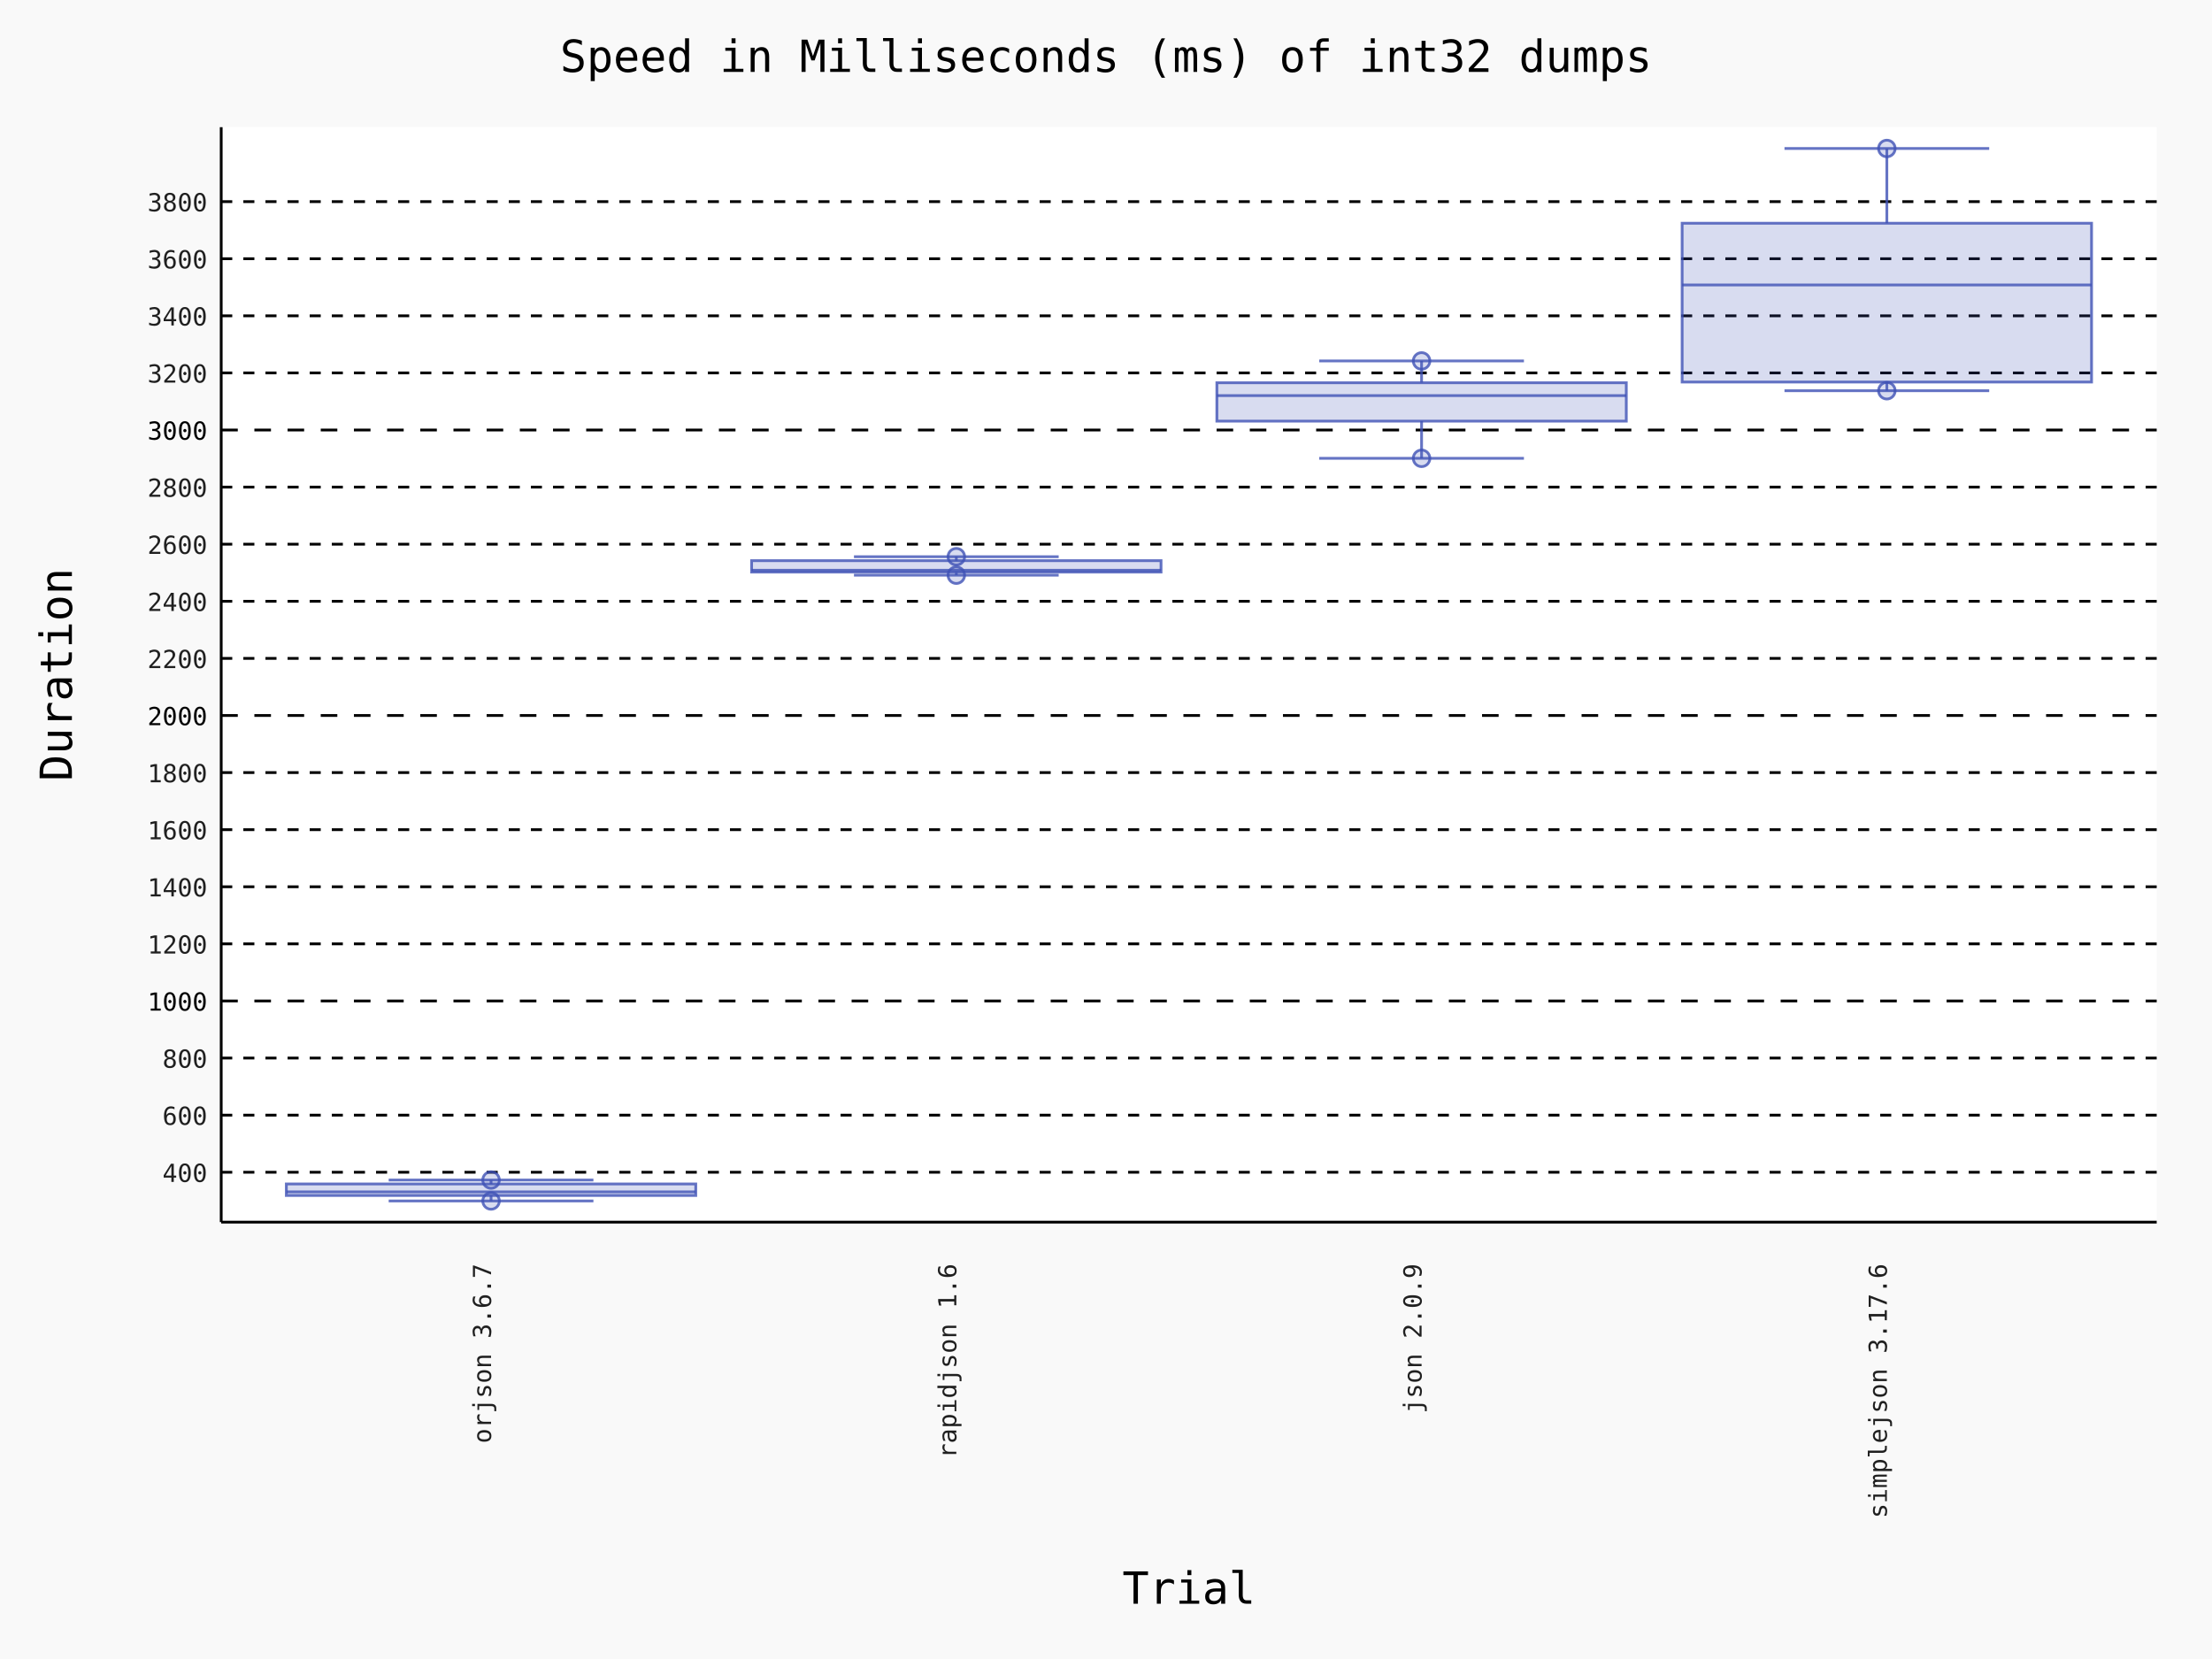
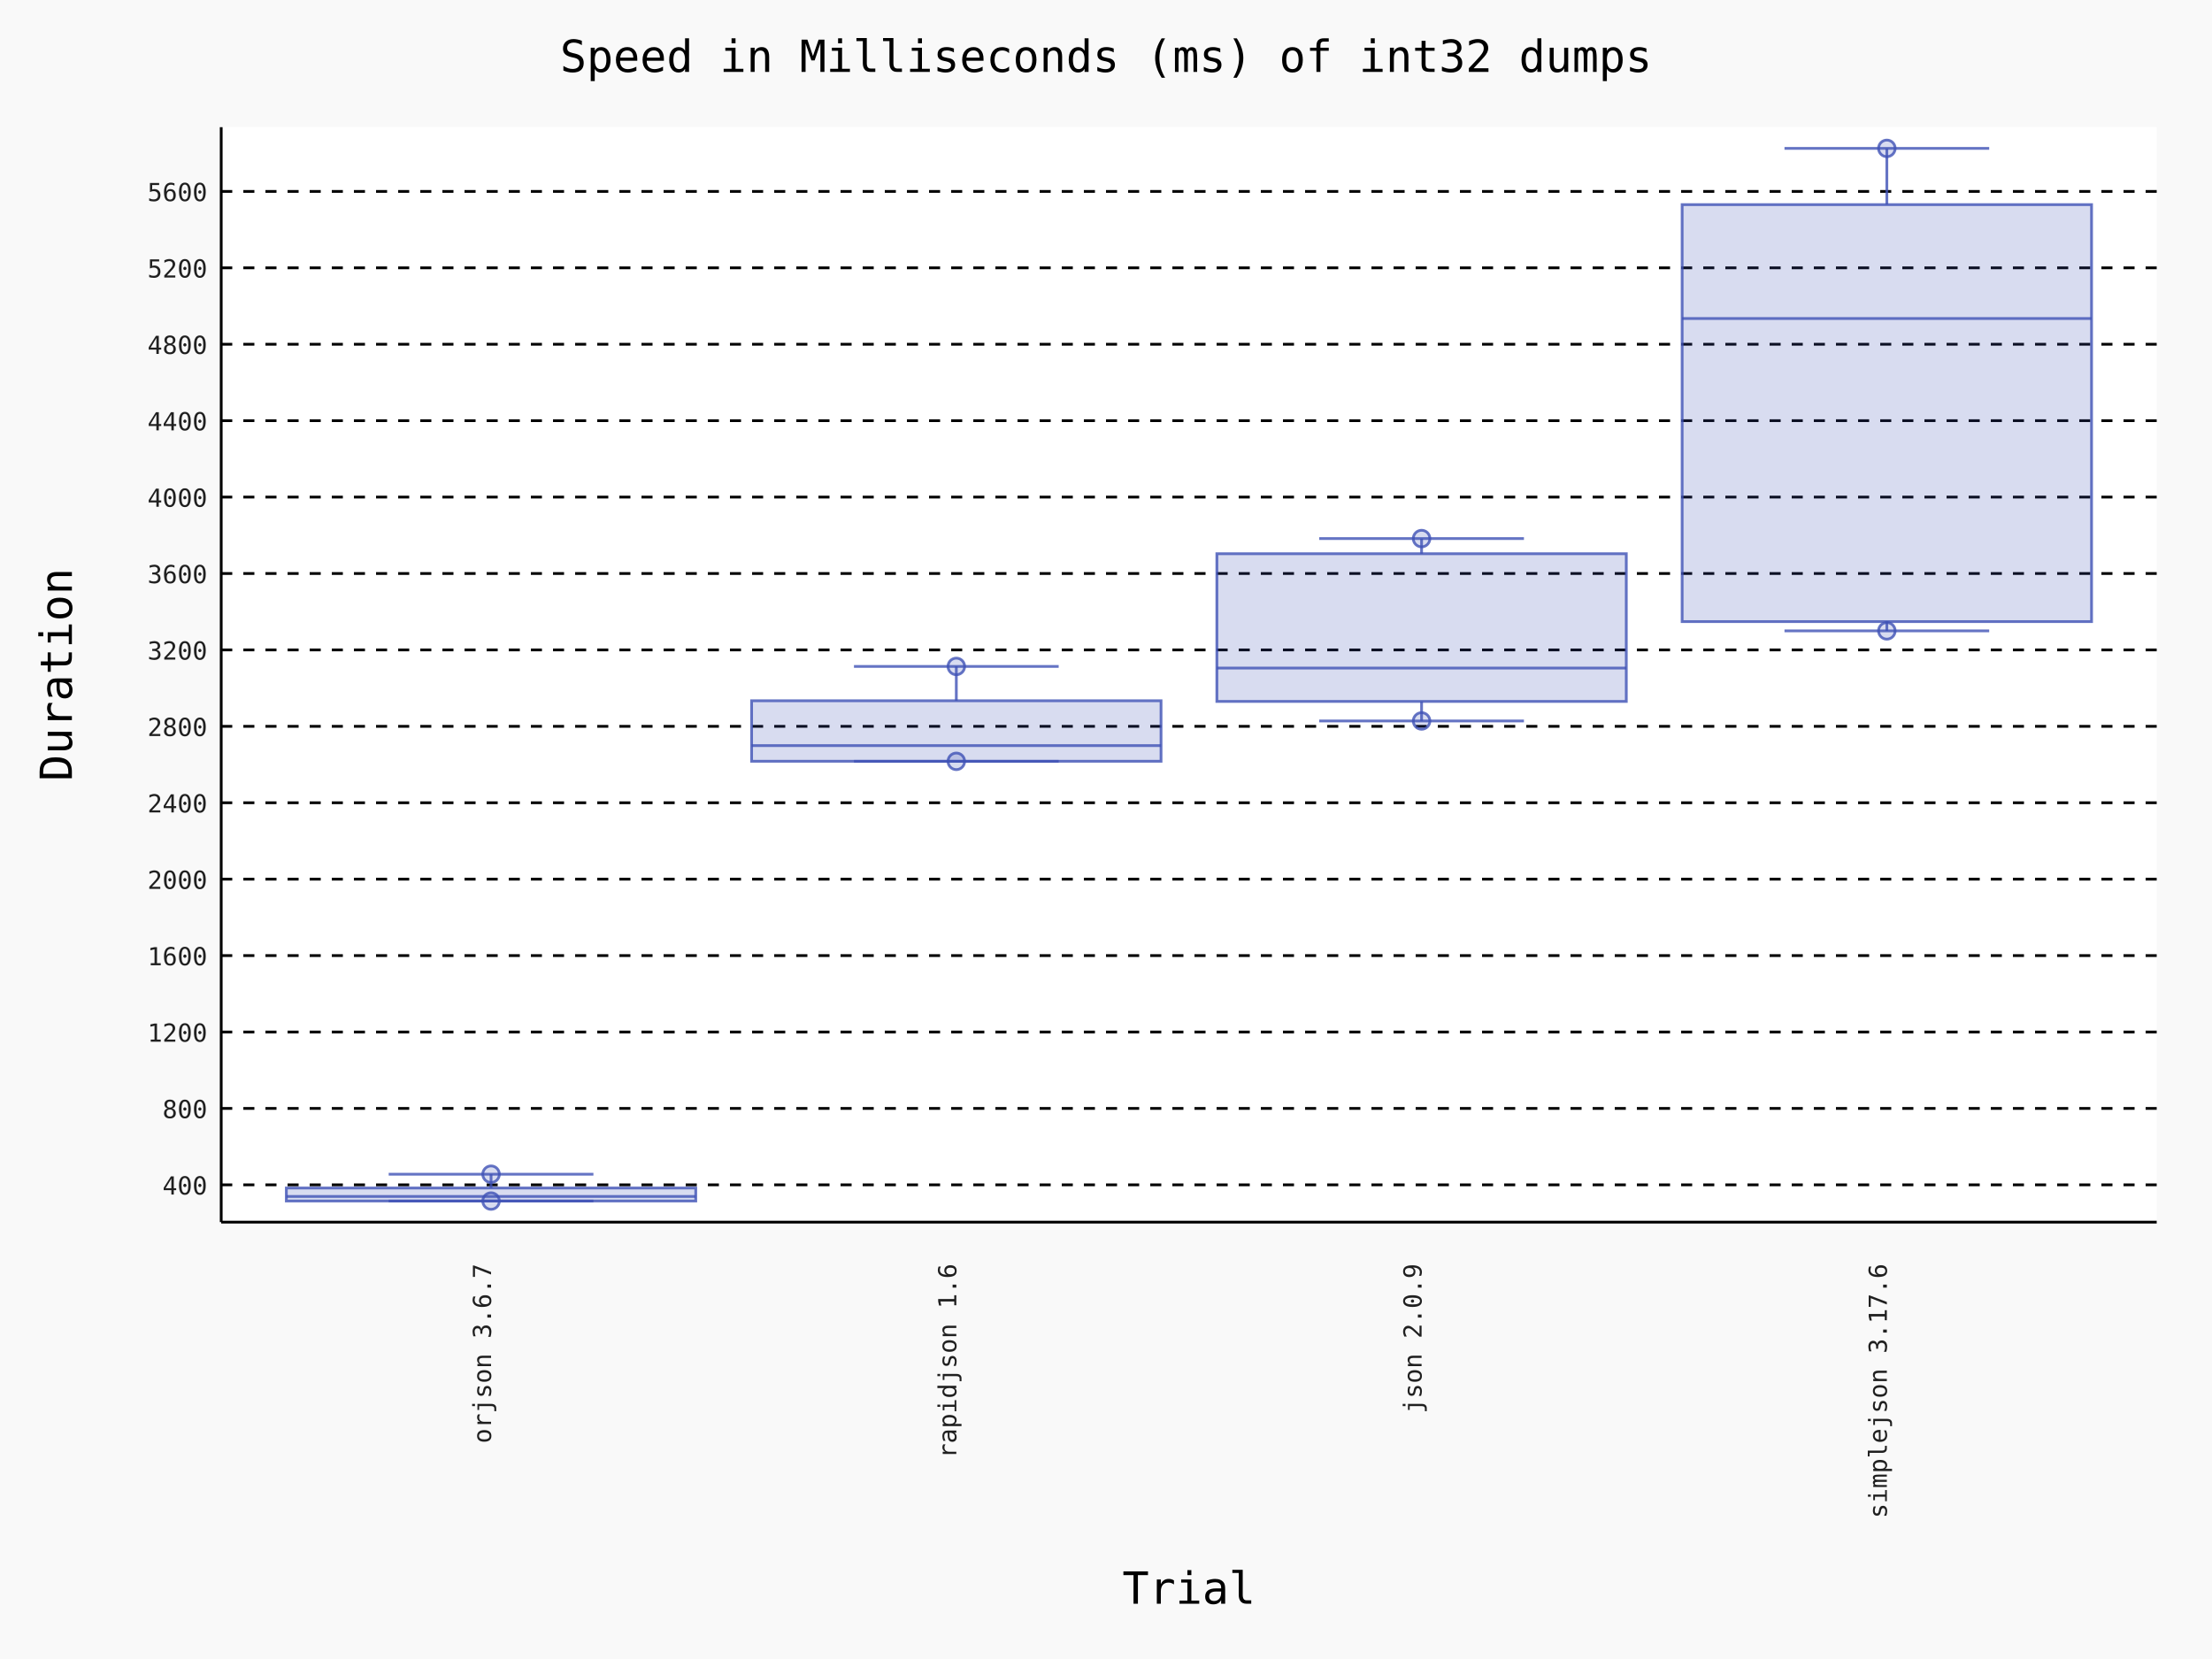
- <svg xmlns="http://www.w3.org/2000/svg" id="chart-a1d37dbc-7ff9-4094-b8e3-6e4e1a5fd9cb" class="pygal-chart" viewBox="0 0 800 600">
+ <svg xmlns="http://www.w3.org/2000/svg" id="chart-c4206954-982a-4a0d-b046-06736e50b8cb" class="pygal-chart" viewBox="0 0 800 600">
  <defs>
-     <style type="text/css">#chart-a1d37dbc-7ff9-4094-b8e3-6e4e1a5fd9cb{-webkit-user-select:none;-webkit-font-smoothing:antialiased;font-family:Consolas,"Deja Vu Sans Mono","Bitstream Vera Sans Mono","Courier New",monospace}#chart-a1d37dbc-7ff9-4094-b8e3-6e4e1a5fd9cb .title{font-family:Consolas,"Deja Vu Sans Mono","Bitstream Vera Sans Mono","Courier New",monospace;font-size:16px}#chart-a1d37dbc-7ff9-4094-b8e3-6e4e1a5fd9cb .legends .legend text{font-family:Consolas,"Deja Vu Sans Mono","Bitstream Vera Sans Mono","Courier New",monospace;font-size:14px}#chart-a1d37dbc-7ff9-4094-b8e3-6e4e1a5fd9cb .axis text{font-family:Consolas,"Deja Vu Sans Mono","Bitstream Vera Sans Mono","Courier New",monospace;font-size:10px}#chart-a1d37dbc-7ff9-4094-b8e3-6e4e1a5fd9cb .axis text.major{font-family:Consolas,"Deja Vu Sans Mono","Bitstream Vera Sans Mono","Courier New",monospace;font-size:10px}#chart-a1d37dbc-7ff9-4094-b8e3-6e4e1a5fd9cb .text-overlay text.value{font-family:Consolas,"Deja Vu Sans Mono","Bitstream Vera Sans Mono","Courier New",monospace;font-size:16px}#chart-a1d37dbc-7ff9-4094-b8e3-6e4e1a5fd9cb .text-overlay text.label{font-family:Consolas,"Deja Vu Sans Mono","Bitstream Vera Sans Mono","Courier New",monospace;font-size:10px}#chart-a1d37dbc-7ff9-4094-b8e3-6e4e1a5fd9cb .tooltip{font-family:Consolas,"Deja Vu Sans Mono","Bitstream Vera Sans Mono","Courier New",monospace;font-size:14px}#chart-a1d37dbc-7ff9-4094-b8e3-6e4e1a5fd9cb text.no_data{font-family:Consolas,"Deja Vu Sans Mono","Bitstream Vera Sans Mono","Courier New",monospace;font-size:64px}
- #chart-a1d37dbc-7ff9-4094-b8e3-6e4e1a5fd9cb{background-color:rgba(249,249,249,1)}#chart-a1d37dbc-7ff9-4094-b8e3-6e4e1a5fd9cb path,#chart-a1d37dbc-7ff9-4094-b8e3-6e4e1a5fd9cb line,#chart-a1d37dbc-7ff9-4094-b8e3-6e4e1a5fd9cb rect,#chart-a1d37dbc-7ff9-4094-b8e3-6e4e1a5fd9cb circle{-webkit-transition:150ms;-moz-transition:150ms;transition:150ms}#chart-a1d37dbc-7ff9-4094-b8e3-6e4e1a5fd9cb .graph &gt; .background{fill:rgba(249,249,249,1)}#chart-a1d37dbc-7ff9-4094-b8e3-6e4e1a5fd9cb .plot &gt; .background{fill:rgba(255,255,255,1)}#chart-a1d37dbc-7ff9-4094-b8e3-6e4e1a5fd9cb .graph{fill:rgba(0,0,0,.87)}#chart-a1d37dbc-7ff9-4094-b8e3-6e4e1a5fd9cb text.no_data{fill:rgba(0,0,0,1)}#chart-a1d37dbc-7ff9-4094-b8e3-6e4e1a5fd9cb .title{fill:rgba(0,0,0,1)}#chart-a1d37dbc-7ff9-4094-b8e3-6e4e1a5fd9cb .legends .legend text{fill:rgba(0,0,0,.87)}#chart-a1d37dbc-7ff9-4094-b8e3-6e4e1a5fd9cb .legends .legend:hover text{fill:rgba(0,0,0,1)}#chart-a1d37dbc-7ff9-4094-b8e3-6e4e1a5fd9cb .axis .line{stroke:rgba(0,0,0,1)}#chart-a1d37dbc-7ff9-4094-b8e3-6e4e1a5fd9cb .axis .guide.line{stroke:rgba(0,0,0,.54)}#chart-a1d37dbc-7ff9-4094-b8e3-6e4e1a5fd9cb .axis .major.line{stroke:rgba(0,0,0,.87)}#chart-a1d37dbc-7ff9-4094-b8e3-6e4e1a5fd9cb .axis text.major{fill:rgba(0,0,0,1)}#chart-a1d37dbc-7ff9-4094-b8e3-6e4e1a5fd9cb .axis.y .guides:hover .guide.line,#chart-a1d37dbc-7ff9-4094-b8e3-6e4e1a5fd9cb .line-graph .axis.x .guides:hover .guide.line,#chart-a1d37dbc-7ff9-4094-b8e3-6e4e1a5fd9cb .stackedline-graph .axis.x .guides:hover .guide.line,#chart-a1d37dbc-7ff9-4094-b8e3-6e4e1a5fd9cb .xy-graph .axis.x .guides:hover .guide.line{stroke:rgba(0,0,0,1)}#chart-a1d37dbc-7ff9-4094-b8e3-6e4e1a5fd9cb .axis .guides:hover text{fill:rgba(0,0,0,1)}#chart-a1d37dbc-7ff9-4094-b8e3-6e4e1a5fd9cb .reactive{fill-opacity:.7;stroke-opacity:.8;stroke-width:1}#chart-a1d37dbc-7ff9-4094-b8e3-6e4e1a5fd9cb .ci{stroke:rgba(0,0,0,.87)}#chart-a1d37dbc-7ff9-4094-b8e3-6e4e1a5fd9cb .reactive.active,#chart-a1d37dbc-7ff9-4094-b8e3-6e4e1a5fd9cb .active .reactive{fill-opacity:.8;stroke-opacity:.9;stroke-width:4}#chart-a1d37dbc-7ff9-4094-b8e3-6e4e1a5fd9cb .ci .reactive.active{stroke-width:1.5}#chart-a1d37dbc-7ff9-4094-b8e3-6e4e1a5fd9cb .series text{fill:rgba(0,0,0,1)}#chart-a1d37dbc-7ff9-4094-b8e3-6e4e1a5fd9cb .tooltip rect{fill:rgba(255,255,255,1);stroke:rgba(0,0,0,1);-webkit-transition:opacity 150ms;-moz-transition:opacity 150ms;transition:opacity 150ms}#chart-a1d37dbc-7ff9-4094-b8e3-6e4e1a5fd9cb .tooltip .label{fill:rgba(0,0,0,.87)}#chart-a1d37dbc-7ff9-4094-b8e3-6e4e1a5fd9cb .tooltip .label{fill:rgba(0,0,0,.87)}#chart-a1d37dbc-7ff9-4094-b8e3-6e4e1a5fd9cb .tooltip .legend{font-size:.8em;fill:rgba(0,0,0,.54)}#chart-a1d37dbc-7ff9-4094-b8e3-6e4e1a5fd9cb .tooltip .x_label{font-size:.6em;fill:rgba(0,0,0,1)}#chart-a1d37dbc-7ff9-4094-b8e3-6e4e1a5fd9cb .tooltip .xlink{font-size:.5em;text-decoration:underline}#chart-a1d37dbc-7ff9-4094-b8e3-6e4e1a5fd9cb .tooltip .value{font-size:1.5em}#chart-a1d37dbc-7ff9-4094-b8e3-6e4e1a5fd9cb .bound{font-size:.5em}#chart-a1d37dbc-7ff9-4094-b8e3-6e4e1a5fd9cb .max-value{font-size:.75em;fill:rgba(0,0,0,.54)}#chart-a1d37dbc-7ff9-4094-b8e3-6e4e1a5fd9cb .map-element{fill:rgba(255,255,255,1);stroke:rgba(0,0,0,.54) !important}#chart-a1d37dbc-7ff9-4094-b8e3-6e4e1a5fd9cb .map-element .reactive{fill-opacity:inherit;stroke-opacity:inherit}#chart-a1d37dbc-7ff9-4094-b8e3-6e4e1a5fd9cb .color-0,#chart-a1d37dbc-7ff9-4094-b8e3-6e4e1a5fd9cb .color-0 a:visited{stroke:#3F51B5;fill:#3F51B5}#chart-a1d37dbc-7ff9-4094-b8e3-6e4e1a5fd9cb .color-1,#chart-a1d37dbc-7ff9-4094-b8e3-6e4e1a5fd9cb .color-1 a:visited{stroke:#3F51B5;fill:#3F51B5}#chart-a1d37dbc-7ff9-4094-b8e3-6e4e1a5fd9cb .color-2,#chart-a1d37dbc-7ff9-4094-b8e3-6e4e1a5fd9cb .color-2 a:visited{stroke:#3F51B5;fill:#3F51B5}#chart-a1d37dbc-7ff9-4094-b8e3-6e4e1a5fd9cb .color-3,#chart-a1d37dbc-7ff9-4094-b8e3-6e4e1a5fd9cb .color-3 a:visited{stroke:#3F51B5;fill:#3F51B5}#chart-a1d37dbc-7ff9-4094-b8e3-6e4e1a5fd9cb .text-overlay .color-0 text{fill:black}#chart-a1d37dbc-7ff9-4094-b8e3-6e4e1a5fd9cb .text-overlay .color-1 text{fill:black}#chart-a1d37dbc-7ff9-4094-b8e3-6e4e1a5fd9cb .text-overlay .color-2 text{fill:black}#chart-a1d37dbc-7ff9-4094-b8e3-6e4e1a5fd9cb .text-overlay .color-3 text{fill:black}
- #chart-a1d37dbc-7ff9-4094-b8e3-6e4e1a5fd9cb text.no_data{text-anchor:middle}#chart-a1d37dbc-7ff9-4094-b8e3-6e4e1a5fd9cb .guide.line{fill:none}#chart-a1d37dbc-7ff9-4094-b8e3-6e4e1a5fd9cb .centered{text-anchor:middle}#chart-a1d37dbc-7ff9-4094-b8e3-6e4e1a5fd9cb .title{text-anchor:middle}#chart-a1d37dbc-7ff9-4094-b8e3-6e4e1a5fd9cb .legends .legend text{fill-opacity:1}#chart-a1d37dbc-7ff9-4094-b8e3-6e4e1a5fd9cb .axis.x text{text-anchor:middle}#chart-a1d37dbc-7ff9-4094-b8e3-6e4e1a5fd9cb .axis.x:not(.web) text[transform]{text-anchor:start}#chart-a1d37dbc-7ff9-4094-b8e3-6e4e1a5fd9cb .axis.x:not(.web) text[transform].backwards{text-anchor:end}#chart-a1d37dbc-7ff9-4094-b8e3-6e4e1a5fd9cb .axis.y text{text-anchor:end}#chart-a1d37dbc-7ff9-4094-b8e3-6e4e1a5fd9cb .axis.y text[transform].backwards{text-anchor:start}#chart-a1d37dbc-7ff9-4094-b8e3-6e4e1a5fd9cb .axis.y2 text{text-anchor:start}#chart-a1d37dbc-7ff9-4094-b8e3-6e4e1a5fd9cb .axis.y2 text[transform].backwards{text-anchor:end}#chart-a1d37dbc-7ff9-4094-b8e3-6e4e1a5fd9cb .axis .guide.line{stroke-dasharray:4,4;stroke:black}#chart-a1d37dbc-7ff9-4094-b8e3-6e4e1a5fd9cb .axis .major.guide.line{stroke-dasharray:6,6;stroke:black}#chart-a1d37dbc-7ff9-4094-b8e3-6e4e1a5fd9cb .horizontal .axis.y .guide.line,#chart-a1d37dbc-7ff9-4094-b8e3-6e4e1a5fd9cb .horizontal .axis.y2 .guide.line,#chart-a1d37dbc-7ff9-4094-b8e3-6e4e1a5fd9cb .vertical .axis.x .guide.line{opacity:0}#chart-a1d37dbc-7ff9-4094-b8e3-6e4e1a5fd9cb .horizontal .axis.always_show .guide.line,#chart-a1d37dbc-7ff9-4094-b8e3-6e4e1a5fd9cb .vertical .axis.always_show .guide.line{opacity:1 !important}#chart-a1d37dbc-7ff9-4094-b8e3-6e4e1a5fd9cb .axis.y .guides:hover .guide.line,#chart-a1d37dbc-7ff9-4094-b8e3-6e4e1a5fd9cb .axis.y2 .guides:hover .guide.line,#chart-a1d37dbc-7ff9-4094-b8e3-6e4e1a5fd9cb .axis.x .guides:hover .guide.line{opacity:1}#chart-a1d37dbc-7ff9-4094-b8e3-6e4e1a5fd9cb .axis .guides:hover text{opacity:1}#chart-a1d37dbc-7ff9-4094-b8e3-6e4e1a5fd9cb .nofill{fill:none}#chart-a1d37dbc-7ff9-4094-b8e3-6e4e1a5fd9cb .subtle-fill{fill-opacity:.2}#chart-a1d37dbc-7ff9-4094-b8e3-6e4e1a5fd9cb .dot{stroke-width:1px;fill-opacity:1;stroke-opacity:1}#chart-a1d37dbc-7ff9-4094-b8e3-6e4e1a5fd9cb .dot.active{stroke-width:5px}#chart-a1d37dbc-7ff9-4094-b8e3-6e4e1a5fd9cb .dot.negative{fill:transparent}#chart-a1d37dbc-7ff9-4094-b8e3-6e4e1a5fd9cb text,#chart-a1d37dbc-7ff9-4094-b8e3-6e4e1a5fd9cb tspan{stroke:none !important}#chart-a1d37dbc-7ff9-4094-b8e3-6e4e1a5fd9cb .series text.active{opacity:1}#chart-a1d37dbc-7ff9-4094-b8e3-6e4e1a5fd9cb .tooltip rect{fill-opacity:.95;stroke-width:.5}#chart-a1d37dbc-7ff9-4094-b8e3-6e4e1a5fd9cb .tooltip text{fill-opacity:1}#chart-a1d37dbc-7ff9-4094-b8e3-6e4e1a5fd9cb .showable{visibility:hidden}#chart-a1d37dbc-7ff9-4094-b8e3-6e4e1a5fd9cb .showable.shown{visibility:visible}#chart-a1d37dbc-7ff9-4094-b8e3-6e4e1a5fd9cb .gauge-background{fill:rgba(229,229,229,1);stroke:none}#chart-a1d37dbc-7ff9-4094-b8e3-6e4e1a5fd9cb .bg-lines{stroke:rgba(249,249,249,1);stroke-width:2px}
+     <style type="text/css">#chart-c4206954-982a-4a0d-b046-06736e50b8cb{-webkit-user-select:none;-webkit-font-smoothing:antialiased;font-family:Consolas,"Deja Vu Sans Mono","Bitstream Vera Sans Mono","Courier New",monospace}#chart-c4206954-982a-4a0d-b046-06736e50b8cb .title{font-family:Consolas,"Deja Vu Sans Mono","Bitstream Vera Sans Mono","Courier New",monospace;font-size:16px}#chart-c4206954-982a-4a0d-b046-06736e50b8cb .legends .legend text{font-family:Consolas,"Deja Vu Sans Mono","Bitstream Vera Sans Mono","Courier New",monospace;font-size:14px}#chart-c4206954-982a-4a0d-b046-06736e50b8cb .axis text{font-family:Consolas,"Deja Vu Sans Mono","Bitstream Vera Sans Mono","Courier New",monospace;font-size:10px}#chart-c4206954-982a-4a0d-b046-06736e50b8cb .axis text.major{font-family:Consolas,"Deja Vu Sans Mono","Bitstream Vera Sans Mono","Courier New",monospace;font-size:10px}#chart-c4206954-982a-4a0d-b046-06736e50b8cb .text-overlay text.value{font-family:Consolas,"Deja Vu Sans Mono","Bitstream Vera Sans Mono","Courier New",monospace;font-size:16px}#chart-c4206954-982a-4a0d-b046-06736e50b8cb .text-overlay text.label{font-family:Consolas,"Deja Vu Sans Mono","Bitstream Vera Sans Mono","Courier New",monospace;font-size:10px}#chart-c4206954-982a-4a0d-b046-06736e50b8cb .tooltip{font-family:Consolas,"Deja Vu Sans Mono","Bitstream Vera Sans Mono","Courier New",monospace;font-size:14px}#chart-c4206954-982a-4a0d-b046-06736e50b8cb text.no_data{font-family:Consolas,"Deja Vu Sans Mono","Bitstream Vera Sans Mono","Courier New",monospace;font-size:64px}
+ #chart-c4206954-982a-4a0d-b046-06736e50b8cb{background-color:rgba(249,249,249,1)}#chart-c4206954-982a-4a0d-b046-06736e50b8cb path,#chart-c4206954-982a-4a0d-b046-06736e50b8cb line,#chart-c4206954-982a-4a0d-b046-06736e50b8cb rect,#chart-c4206954-982a-4a0d-b046-06736e50b8cb circle{-webkit-transition:150ms;-moz-transition:150ms;transition:150ms}#chart-c4206954-982a-4a0d-b046-06736e50b8cb .graph &gt; .background{fill:rgba(249,249,249,1)}#chart-c4206954-982a-4a0d-b046-06736e50b8cb .plot &gt; .background{fill:rgba(255,255,255,1)}#chart-c4206954-982a-4a0d-b046-06736e50b8cb .graph{fill:rgba(0,0,0,.87)}#chart-c4206954-982a-4a0d-b046-06736e50b8cb text.no_data{fill:rgba(0,0,0,1)}#chart-c4206954-982a-4a0d-b046-06736e50b8cb .title{fill:rgba(0,0,0,1)}#chart-c4206954-982a-4a0d-b046-06736e50b8cb .legends .legend text{fill:rgba(0,0,0,.87)}#chart-c4206954-982a-4a0d-b046-06736e50b8cb .legends .legend:hover text{fill:rgba(0,0,0,1)}#chart-c4206954-982a-4a0d-b046-06736e50b8cb .axis .line{stroke:rgba(0,0,0,1)}#chart-c4206954-982a-4a0d-b046-06736e50b8cb .axis .guide.line{stroke:rgba(0,0,0,.54)}#chart-c4206954-982a-4a0d-b046-06736e50b8cb .axis .major.line{stroke:rgba(0,0,0,.87)}#chart-c4206954-982a-4a0d-b046-06736e50b8cb .axis text.major{fill:rgba(0,0,0,1)}#chart-c4206954-982a-4a0d-b046-06736e50b8cb .axis.y .guides:hover .guide.line,#chart-c4206954-982a-4a0d-b046-06736e50b8cb .line-graph .axis.x .guides:hover .guide.line,#chart-c4206954-982a-4a0d-b046-06736e50b8cb .stackedline-graph .axis.x .guides:hover .guide.line,#chart-c4206954-982a-4a0d-b046-06736e50b8cb .xy-graph .axis.x .guides:hover .guide.line{stroke:rgba(0,0,0,1)}#chart-c4206954-982a-4a0d-b046-06736e50b8cb .axis .guides:hover text{fill:rgba(0,0,0,1)}#chart-c4206954-982a-4a0d-b046-06736e50b8cb .reactive{fill-opacity:.7;stroke-opacity:.8;stroke-width:1}#chart-c4206954-982a-4a0d-b046-06736e50b8cb .ci{stroke:rgba(0,0,0,.87)}#chart-c4206954-982a-4a0d-b046-06736e50b8cb .reactive.active,#chart-c4206954-982a-4a0d-b046-06736e50b8cb .active .reactive{fill-opacity:.8;stroke-opacity:.9;stroke-width:4}#chart-c4206954-982a-4a0d-b046-06736e50b8cb .ci .reactive.active{stroke-width:1.5}#chart-c4206954-982a-4a0d-b046-06736e50b8cb .series text{fill:rgba(0,0,0,1)}#chart-c4206954-982a-4a0d-b046-06736e50b8cb .tooltip rect{fill:rgba(255,255,255,1);stroke:rgba(0,0,0,1);-webkit-transition:opacity 150ms;-moz-transition:opacity 150ms;transition:opacity 150ms}#chart-c4206954-982a-4a0d-b046-06736e50b8cb .tooltip .label{fill:rgba(0,0,0,.87)}#chart-c4206954-982a-4a0d-b046-06736e50b8cb .tooltip .label{fill:rgba(0,0,0,.87)}#chart-c4206954-982a-4a0d-b046-06736e50b8cb .tooltip .legend{font-size:.8em;fill:rgba(0,0,0,.54)}#chart-c4206954-982a-4a0d-b046-06736e50b8cb .tooltip .x_label{font-size:.6em;fill:rgba(0,0,0,1)}#chart-c4206954-982a-4a0d-b046-06736e50b8cb .tooltip .xlink{font-size:.5em;text-decoration:underline}#chart-c4206954-982a-4a0d-b046-06736e50b8cb .tooltip .value{font-size:1.5em}#chart-c4206954-982a-4a0d-b046-06736e50b8cb .bound{font-size:.5em}#chart-c4206954-982a-4a0d-b046-06736e50b8cb .max-value{font-size:.75em;fill:rgba(0,0,0,.54)}#chart-c4206954-982a-4a0d-b046-06736e50b8cb .map-element{fill:rgba(255,255,255,1);stroke:rgba(0,0,0,.54) !important}#chart-c4206954-982a-4a0d-b046-06736e50b8cb .map-element .reactive{fill-opacity:inherit;stroke-opacity:inherit}#chart-c4206954-982a-4a0d-b046-06736e50b8cb .color-0,#chart-c4206954-982a-4a0d-b046-06736e50b8cb .color-0 a:visited{stroke:#3F51B5;fill:#3F51B5}#chart-c4206954-982a-4a0d-b046-06736e50b8cb .color-1,#chart-c4206954-982a-4a0d-b046-06736e50b8cb .color-1 a:visited{stroke:#3F51B5;fill:#3F51B5}#chart-c4206954-982a-4a0d-b046-06736e50b8cb .color-2,#chart-c4206954-982a-4a0d-b046-06736e50b8cb .color-2 a:visited{stroke:#3F51B5;fill:#3F51B5}#chart-c4206954-982a-4a0d-b046-06736e50b8cb .color-3,#chart-c4206954-982a-4a0d-b046-06736e50b8cb .color-3 a:visited{stroke:#3F51B5;fill:#3F51B5}#chart-c4206954-982a-4a0d-b046-06736e50b8cb .text-overlay .color-0 text{fill:black}#chart-c4206954-982a-4a0d-b046-06736e50b8cb .text-overlay .color-1 text{fill:black}#chart-c4206954-982a-4a0d-b046-06736e50b8cb .text-overlay .color-2 text{fill:black}#chart-c4206954-982a-4a0d-b046-06736e50b8cb .text-overlay .color-3 text{fill:black}
+ #chart-c4206954-982a-4a0d-b046-06736e50b8cb text.no_data{text-anchor:middle}#chart-c4206954-982a-4a0d-b046-06736e50b8cb .guide.line{fill:none}#chart-c4206954-982a-4a0d-b046-06736e50b8cb .centered{text-anchor:middle}#chart-c4206954-982a-4a0d-b046-06736e50b8cb .title{text-anchor:middle}#chart-c4206954-982a-4a0d-b046-06736e50b8cb .legends .legend text{fill-opacity:1}#chart-c4206954-982a-4a0d-b046-06736e50b8cb .axis.x text{text-anchor:middle}#chart-c4206954-982a-4a0d-b046-06736e50b8cb .axis.x:not(.web) text[transform]{text-anchor:start}#chart-c4206954-982a-4a0d-b046-06736e50b8cb .axis.x:not(.web) text[transform].backwards{text-anchor:end}#chart-c4206954-982a-4a0d-b046-06736e50b8cb .axis.y text{text-anchor:end}#chart-c4206954-982a-4a0d-b046-06736e50b8cb .axis.y text[transform].backwards{text-anchor:start}#chart-c4206954-982a-4a0d-b046-06736e50b8cb .axis.y2 text{text-anchor:start}#chart-c4206954-982a-4a0d-b046-06736e50b8cb .axis.y2 text[transform].backwards{text-anchor:end}#chart-c4206954-982a-4a0d-b046-06736e50b8cb .axis .guide.line{stroke-dasharray:4,4;stroke:black}#chart-c4206954-982a-4a0d-b046-06736e50b8cb .axis .major.guide.line{stroke-dasharray:6,6;stroke:black}#chart-c4206954-982a-4a0d-b046-06736e50b8cb .horizontal .axis.y .guide.line,#chart-c4206954-982a-4a0d-b046-06736e50b8cb .horizontal .axis.y2 .guide.line,#chart-c4206954-982a-4a0d-b046-06736e50b8cb .vertical .axis.x .guide.line{opacity:0}#chart-c4206954-982a-4a0d-b046-06736e50b8cb .horizontal .axis.always_show .guide.line,#chart-c4206954-982a-4a0d-b046-06736e50b8cb .vertical .axis.always_show .guide.line{opacity:1 !important}#chart-c4206954-982a-4a0d-b046-06736e50b8cb .axis.y .guides:hover .guide.line,#chart-c4206954-982a-4a0d-b046-06736e50b8cb .axis.y2 .guides:hover .guide.line,#chart-c4206954-982a-4a0d-b046-06736e50b8cb .axis.x .guides:hover .guide.line{opacity:1}#chart-c4206954-982a-4a0d-b046-06736e50b8cb .axis .guides:hover text{opacity:1}#chart-c4206954-982a-4a0d-b046-06736e50b8cb .nofill{fill:none}#chart-c4206954-982a-4a0d-b046-06736e50b8cb .subtle-fill{fill-opacity:.2}#chart-c4206954-982a-4a0d-b046-06736e50b8cb .dot{stroke-width:1px;fill-opacity:1;stroke-opacity:1}#chart-c4206954-982a-4a0d-b046-06736e50b8cb .dot.active{stroke-width:5px}#chart-c4206954-982a-4a0d-b046-06736e50b8cb .dot.negative{fill:transparent}#chart-c4206954-982a-4a0d-b046-06736e50b8cb text,#chart-c4206954-982a-4a0d-b046-06736e50b8cb tspan{stroke:none !important}#chart-c4206954-982a-4a0d-b046-06736e50b8cb .series text.active{opacity:1}#chart-c4206954-982a-4a0d-b046-06736e50b8cb .tooltip rect{fill-opacity:.95;stroke-width:.5}#chart-c4206954-982a-4a0d-b046-06736e50b8cb .tooltip text{fill-opacity:1}#chart-c4206954-982a-4a0d-b046-06736e50b8cb .showable{visibility:hidden}#chart-c4206954-982a-4a0d-b046-06736e50b8cb .showable.shown{visibility:visible}#chart-c4206954-982a-4a0d-b046-06736e50b8cb .gauge-background{fill:rgba(229,229,229,1);stroke:none}#chart-c4206954-982a-4a0d-b046-06736e50b8cb .bg-lines{stroke:rgba(249,249,249,1);stroke-width:2px}
.tooltip .value{font-size:1em !important}.axis text{font-size:9px !important}</style>
  </defs>
  <g class="graph custombox-graph vertical">
    <rect x="0" y="0" width="800" height="600" class="background" />
    <g transform="translate(80, 46)" class="plot">
      <rect x="0" y="0" width="700.0" height="396.0" class="background" />
      <g class="axis y always_show">
        <path d="M0 396 h700" class="line" />
        <g class="guides">
-           <path d="M0 377.957 h700" class="guide line" />
-           <text x="-5" y="381.457" class="">400</text>
+           <path d="M0 382.512 h700" class="guide line" />
+           <text x="-5" y="386.012" class="">400</text>
        </g>
        <g class="guides">
-           <path d="M0 357.308 h700" class="guide line" />
-           <text x="-5" y="360.808" class="">600</text>
+           <path d="M0 354.875 h700" class="guide line" />
+           <text x="-5" y="358.375" class="">800</text>
        </g>
        <g class="guides">
-           <path d="M0 336.659 h700" class="guide line" />
-           <text x="-5" y="340.159" class="">800</text>
+           <path d="M0 327.238 h700" class="guide line" />
+           <text x="-5" y="330.738" class="">1200</text>
        </g>
        <g class="guides">
-           <path d="M0 316.01 h700" class="major guide line" />
-           <text x="-5" y="319.51" class="major">1000</text>
+           <path d="M0 299.601 h700" class="guide line" />
+           <text x="-5" y="303.101" class="">1600</text>
        </g>
        <g class="guides">
-           <path d="M0 295.36 h700" class="guide line" />
-           <text x="-5" y="298.86" class="">1200</text>
+           <path d="M0 271.964 h700" class="guide line" />
+           <text x="-5" y="275.464" class="">2000</text>
        </g>
        <g class="guides">
-           <path d="M0 274.711 h700" class="guide line" />
-           <text x="-5" y="278.211" class="">1400</text>
+           <path d="M0 244.327 h700" class="guide line" />
+           <text x="-5" y="247.827" class="">2400</text>
        </g>
        <g class="guides">
-           <path d="M0 254.062 h700" class="guide line" />
-           <text x="-5" y="257.562" class="">1600</text>
+           <path d="M0 216.69 h700" class="guide line" />
+           <text x="-5" y="220.19" class="">2800</text>
        </g>
        <g class="guides">
-           <path d="M0 233.413 h700" class="guide line" />
-           <text x="-5" y="236.913" class="">1800</text>
+           <path d="M0 189.053 h700" class="guide line" />
+           <text x="-5" y="192.553" class="">3200</text>
        </g>
        <g class="guides">
-           <path d="M0 212.764 h700" class="major guide line" />
-           <text x="-5" y="216.264" class="major">2000</text>
+           <path d="M0 161.415 h700" class="guide line" />
+           <text x="-5" y="164.915" class="">3600</text>
        </g>
        <g class="guides">
-           <path d="M0 192.115 h700" class="guide line" />
-           <text x="-5" y="195.615" class="">2200</text>
+           <path d="M0 133.778 h700" class="guide line" />
+           <text x="-5" y="137.278" class="">4000</text>
        </g>
        <g class="guides">
-           <path d="M0 171.466 h700" class="guide line" />
-           <text x="-5" y="174.966" class="">2400</text>
+           <path d="M0 106.141 h700" class="guide line" />
+           <text x="-5" y="109.641" class="">4400</text>
        </g>
        <g class="guides">
-           <path d="M0 150.817 h700" class="guide line" />
-           <text x="-5" y="154.317" class="">2600</text>
+           <path d="M0 78.504 h700" class="guide line" />
+           <text x="-5" y="82.004" class="">4800</text>
        </g>
        <g class="guides">
-           <path d="M0 130.168 h700" class="guide line" />
-           <text x="-5" y="133.668" class="">2800</text>
+           <path d="M0 50.867 h700" class="guide line" />
+           <text x="-5" y="54.367" class="">5200</text>
        </g>
        <g class="guides">
-           <path d="M0 109.519 h700" class="major guide line" />
-           <text x="-5" y="113.019" class="major">3000</text>
-         </g>
-         <g class="guides">
-           <path d="M0 88.87 h700" class="guide line" />
-           <text x="-5" y="92.37" class="">3200</text>
-         </g>
-         <g class="guides">
-           <path d="M0 68.22 h700" class="guide line" />
-           <text x="-5" y="71.72" class="">3400</text>
-         </g>
-         <g class="guides">
-           <path d="M0 47.571 h700" class="guide line" />
-           <text x="-5" y="51.071" class="">3600</text>
-         </g>
-         <g class="guides">
-           <path d="M0 26.922 h700" class="guide line" />
-           <text x="-5" y="30.422" class="">3800</text>
+           <path d="M0 23.23 h700" class="guide line" />
+           <text x="-5" y="26.73" class="">5600</text>
        </g>
      </g>
      <g class="axis x">
        <path d="M0 0 v396" class="line" />
        <g class="guides">
          <path d="M97.596 0 v396" class="guide line" />
          <text x="97.596" y="411.0" class="backwards" transform="rotate(270 97.59615 411)">orjson 3.6.7</text>
        </g>
        <g class="guides">
          <path d="M265.865 0 v396" class="guide line" />
          <text x="265.865" y="411.0" class="backwards" transform="rotate(270 265.8654 411)">rapidjson 1.6</text>
        </g>
        <g class="guides">
          <path d="M434.135 0 v396" class="guide line" />
          <text x="434.135" y="411.0" class="backwards" transform="rotate(270 434.1346 411)">json 2.0.9</text>
        </g>
        <g class="guides">
          <path d="M602.404 0 v396" class="guide line" />
          <text x="602.404" y="411.0" class="backwards" transform="rotate(270 602.4038 411)">simplejson 3.17.6</text>
        </g>
      </g>
      <g class="series serie-0 color-0">
        <g class="boxes">
          <g class="box">
-             <path stroke-width="3" d="M60.577 388.342 L134.615 388.342" class="reactive tooltip-trigger" />
-             <path stroke-width="3" d="M23.558 385.054 L171.635 385.054" class="reactive tooltip-trigger" />
-             <path stroke-width="3" d="M60.577 380.776 L134.615 380.776" class="reactive tooltip-trigger" />
-             <path stroke-width="2" d="M97.596 388.342 L97.596 386.364" class="reactive tooltip-trigger" />
-             <path stroke-width="2" d="M97.596 380.776 L97.596 382.192" class="reactive tooltip-trigger" />
-             <rect x="23.558" y="382.192" height="4.172" width="148.077" class="subtle-fill reactive tooltip-trigger" />
-             <circle cx="97.596" cy="388.342" r="3" class="subtle-fill reactive tooltip-trigger" />
-             <circle cx="97.596" cy="380.776" r="3" class="subtle-fill reactive tooltip-trigger" />
+             <path stroke-width="3" d="M60.577 388.377 L134.615 388.377" class="reactive tooltip-trigger" />
+             <path stroke-width="3" d="M23.558 386.714 L171.635 386.714" class="reactive tooltip-trigger" />
+             <path stroke-width="3" d="M60.577 378.672 L134.615 378.672" class="reactive tooltip-trigger" />
+             <path stroke-width="2" d="M97.596 388.377 L97.596 388.355" class="reactive tooltip-trigger" />
+             <path stroke-width="2" d="M97.596 378.672 L97.596 383.656" class="reactive tooltip-trigger" />
+             <rect x="23.558" y="383.656" height="4.699" width="148.077" class="subtle-fill reactive tooltip-trigger" />
+             <circle cx="97.596" cy="388.377" r="3" class="subtle-fill reactive tooltip-trigger" />
+             <circle cx="97.596" cy="378.672" r="3" class="subtle-fill reactive tooltip-trigger" />
          </g>
        </g>
      </g>
      <g class="series serie-1 color-1">
        <g class="boxes">
          <g class="box">
-             <path stroke-width="3" d="M228.846 162.019 L302.885 162.019" class="reactive tooltip-trigger" />
-             <path stroke-width="3" d="M191.827 160.24 L339.904 160.24" class="reactive tooltip-trigger" />
-             <path stroke-width="3" d="M228.846 155.342 L302.885 155.342" class="reactive tooltip-trigger" />
-             <path stroke-width="2" d="M265.865 162.019 L265.865 160.898" class="reactive tooltip-trigger" />
-             <path stroke-width="2" d="M265.865 155.342 L265.865 156.765" class="reactive tooltip-trigger" />
-             <rect x="191.827" y="156.765" height="4.133" width="148.077" class="subtle-fill reactive tooltip-trigger" />
-             <circle cx="265.865" cy="162.019" r="3" class="subtle-fill reactive tooltip-trigger" />
-             <circle cx="265.865" cy="155.342" r="3" class="subtle-fill reactive tooltip-trigger" />
+             <path stroke-width="3" d="M228.846 229.346 L302.885 229.346" class="reactive tooltip-trigger" />
+             <path stroke-width="3" d="M191.827 223.658 L339.904 223.658" class="reactive tooltip-trigger" />
+             <path stroke-width="3" d="M228.846 195.024 L302.885 195.024" class="reactive tooltip-trigger" />
+             <path stroke-width="2" d="M265.865 229.346 L265.865 229.32" class="reactive tooltip-trigger" />
+             <path stroke-width="2" d="M265.865 195.024 L265.865 207.434" class="reactive tooltip-trigger" />
+             <rect x="191.827" y="207.434" height="21.886" width="148.077" class="subtle-fill reactive tooltip-trigger" />
+             <circle cx="265.865" cy="229.346" r="3" class="subtle-fill reactive tooltip-trigger" />
+             <circle cx="265.865" cy="195.024" r="3" class="subtle-fill reactive tooltip-trigger" />
          </g>
        </g>
      </g>
      <g class="series serie-2 color-2">
        <g class="boxes">
          <g class="box">
-             <path stroke-width="3" d="M397.115 119.758 L471.154 119.758" class="reactive tooltip-trigger" />
-             <path stroke-width="3" d="M360.096 97.076 L508.173 97.076" class="reactive tooltip-trigger" />
-             <path stroke-width="3" d="M397.115 84.536 L471.154 84.536" class="reactive tooltip-trigger" />
-             <path stroke-width="2" d="M434.135 119.758 L434.135 106.31" class="reactive tooltip-trigger" />
-             <path stroke-width="2" d="M434.135 84.536 L434.135 92.429" class="reactive tooltip-trigger" />
-             <rect x="360.096" y="92.429" height="13.881" width="148.077" class="subtle-fill reactive tooltip-trigger" />
-             <circle cx="434.135" cy="119.758" r="3" class="subtle-fill reactive tooltip-trigger" />
-             <circle cx="434.135" cy="84.536" r="3" class="subtle-fill reactive tooltip-trigger" />
+             <path stroke-width="3" d="M397.115 214.747 L471.154 214.747" class="reactive tooltip-trigger" />
+             <path stroke-width="3" d="M360.096 195.615 L508.173 195.615" class="reactive tooltip-trigger" />
+             <path stroke-width="3" d="M397.115 148.777 L471.154 148.777" class="reactive tooltip-trigger" />
+             <path stroke-width="2" d="M434.135 214.747 L434.135 207.682" class="reactive tooltip-trigger" />
+             <path stroke-width="2" d="M434.135 148.777 L434.135 154.26" class="reactive tooltip-trigger" />
+             <rect x="360.096" y="154.26" height="53.422" width="148.077" class="subtle-fill reactive tooltip-trigger" />
+             <circle cx="434.135" cy="214.747" r="3" class="subtle-fill reactive tooltip-trigger" />
+             <circle cx="434.135" cy="148.777" r="3" class="subtle-fill reactive tooltip-trigger" />
          </g>
        </g>
      </g>
      <g class="series serie-3 color-3">
        <g class="boxes">
          <g class="box">
-             <path stroke-width="3" d="M565.385 95.311 L639.423 95.311" class="reactive tooltip-trigger" />
-             <path stroke-width="3" d="M528.365 57.061 L676.442 57.061" class="reactive tooltip-trigger" />
-             <path stroke-width="3" d="M565.385 7.7 L639.423 7.7" class="reactive tooltip-trigger" />
-             <path stroke-width="2" d="M602.404 95.311 L602.404 92.171" class="reactive tooltip-trigger" />
-             <path stroke-width="2" d="M602.404 7.7 L602.404 34.732" class="reactive tooltip-trigger" />
-             <rect x="528.365" y="34.732" height="57.439" width="148.077" class="subtle-fill reactive tooltip-trigger" />
-             <circle cx="602.404" cy="95.311" r="3" class="subtle-fill reactive tooltip-trigger" />
-             <circle cx="602.404" cy="7.7" r="3" class="subtle-fill reactive tooltip-trigger" />
+             <path stroke-width="3" d="M565.385 182.16 L639.423 182.16" class="reactive tooltip-trigger" />
+             <path stroke-width="3" d="M528.365 69.194 L676.442 69.194" class="reactive tooltip-trigger" />
+             <path stroke-width="3" d="M565.385 7.662 L639.423 7.662" class="reactive tooltip-trigger" />
+             <path stroke-width="2" d="M602.404 182.16 L602.404 178.812" class="reactive tooltip-trigger" />
+             <path stroke-width="2" d="M602.404 7.662 L602.404 28.004" class="reactive tooltip-trigger" />
+             <rect x="528.365" y="28.004" height="150.808" width="148.077" class="subtle-fill reactive tooltip-trigger" />
+             <circle cx="602.404" cy="182.16" r="3" class="subtle-fill reactive tooltip-trigger" />
+             <circle cx="602.404" cy="7.662" r="3" class="subtle-fill reactive tooltip-trigger" />
          </g>
        </g>
      </g>
    </g>
    <g class="titles">
      <text x="400.0" y="26" class="title plot_title">Speed in Milliseconds (ms) of int32 dumps</text>
      <text x="430.0" y="580.0" class="title">Trial</text>
      <text x="0" y="270.0" class="title" transform="rotate(-90 0 244)">Duration</text>
    </g>
    <g transform="translate(80, 46)" class="plot overlay">
      <g class="series serie-0 color-0" />
      <g class="series serie-1 color-1" />
      <g class="series serie-2 color-2" />
      <g class="series serie-3 color-3" />
    </g>
    <g transform="translate(80, 46)" class="plot text-overlay">
      <g class="series serie-0 color-0" />
      <g class="series serie-1 color-1" />
      <g class="series serie-2 color-2" />
      <g class="series serie-3 color-3" />
    </g>
    <g transform="translate(80, 46)" class="plot tooltip-overlay">
      <g transform="translate(0 0)" style="opacity: 0" class="tooltip">
        <rect rx="0" ry="0" width="0" height="0" class="tooltip-box" />
        <g class="text" />
      </g>
    </g>
  </g>
</svg>
